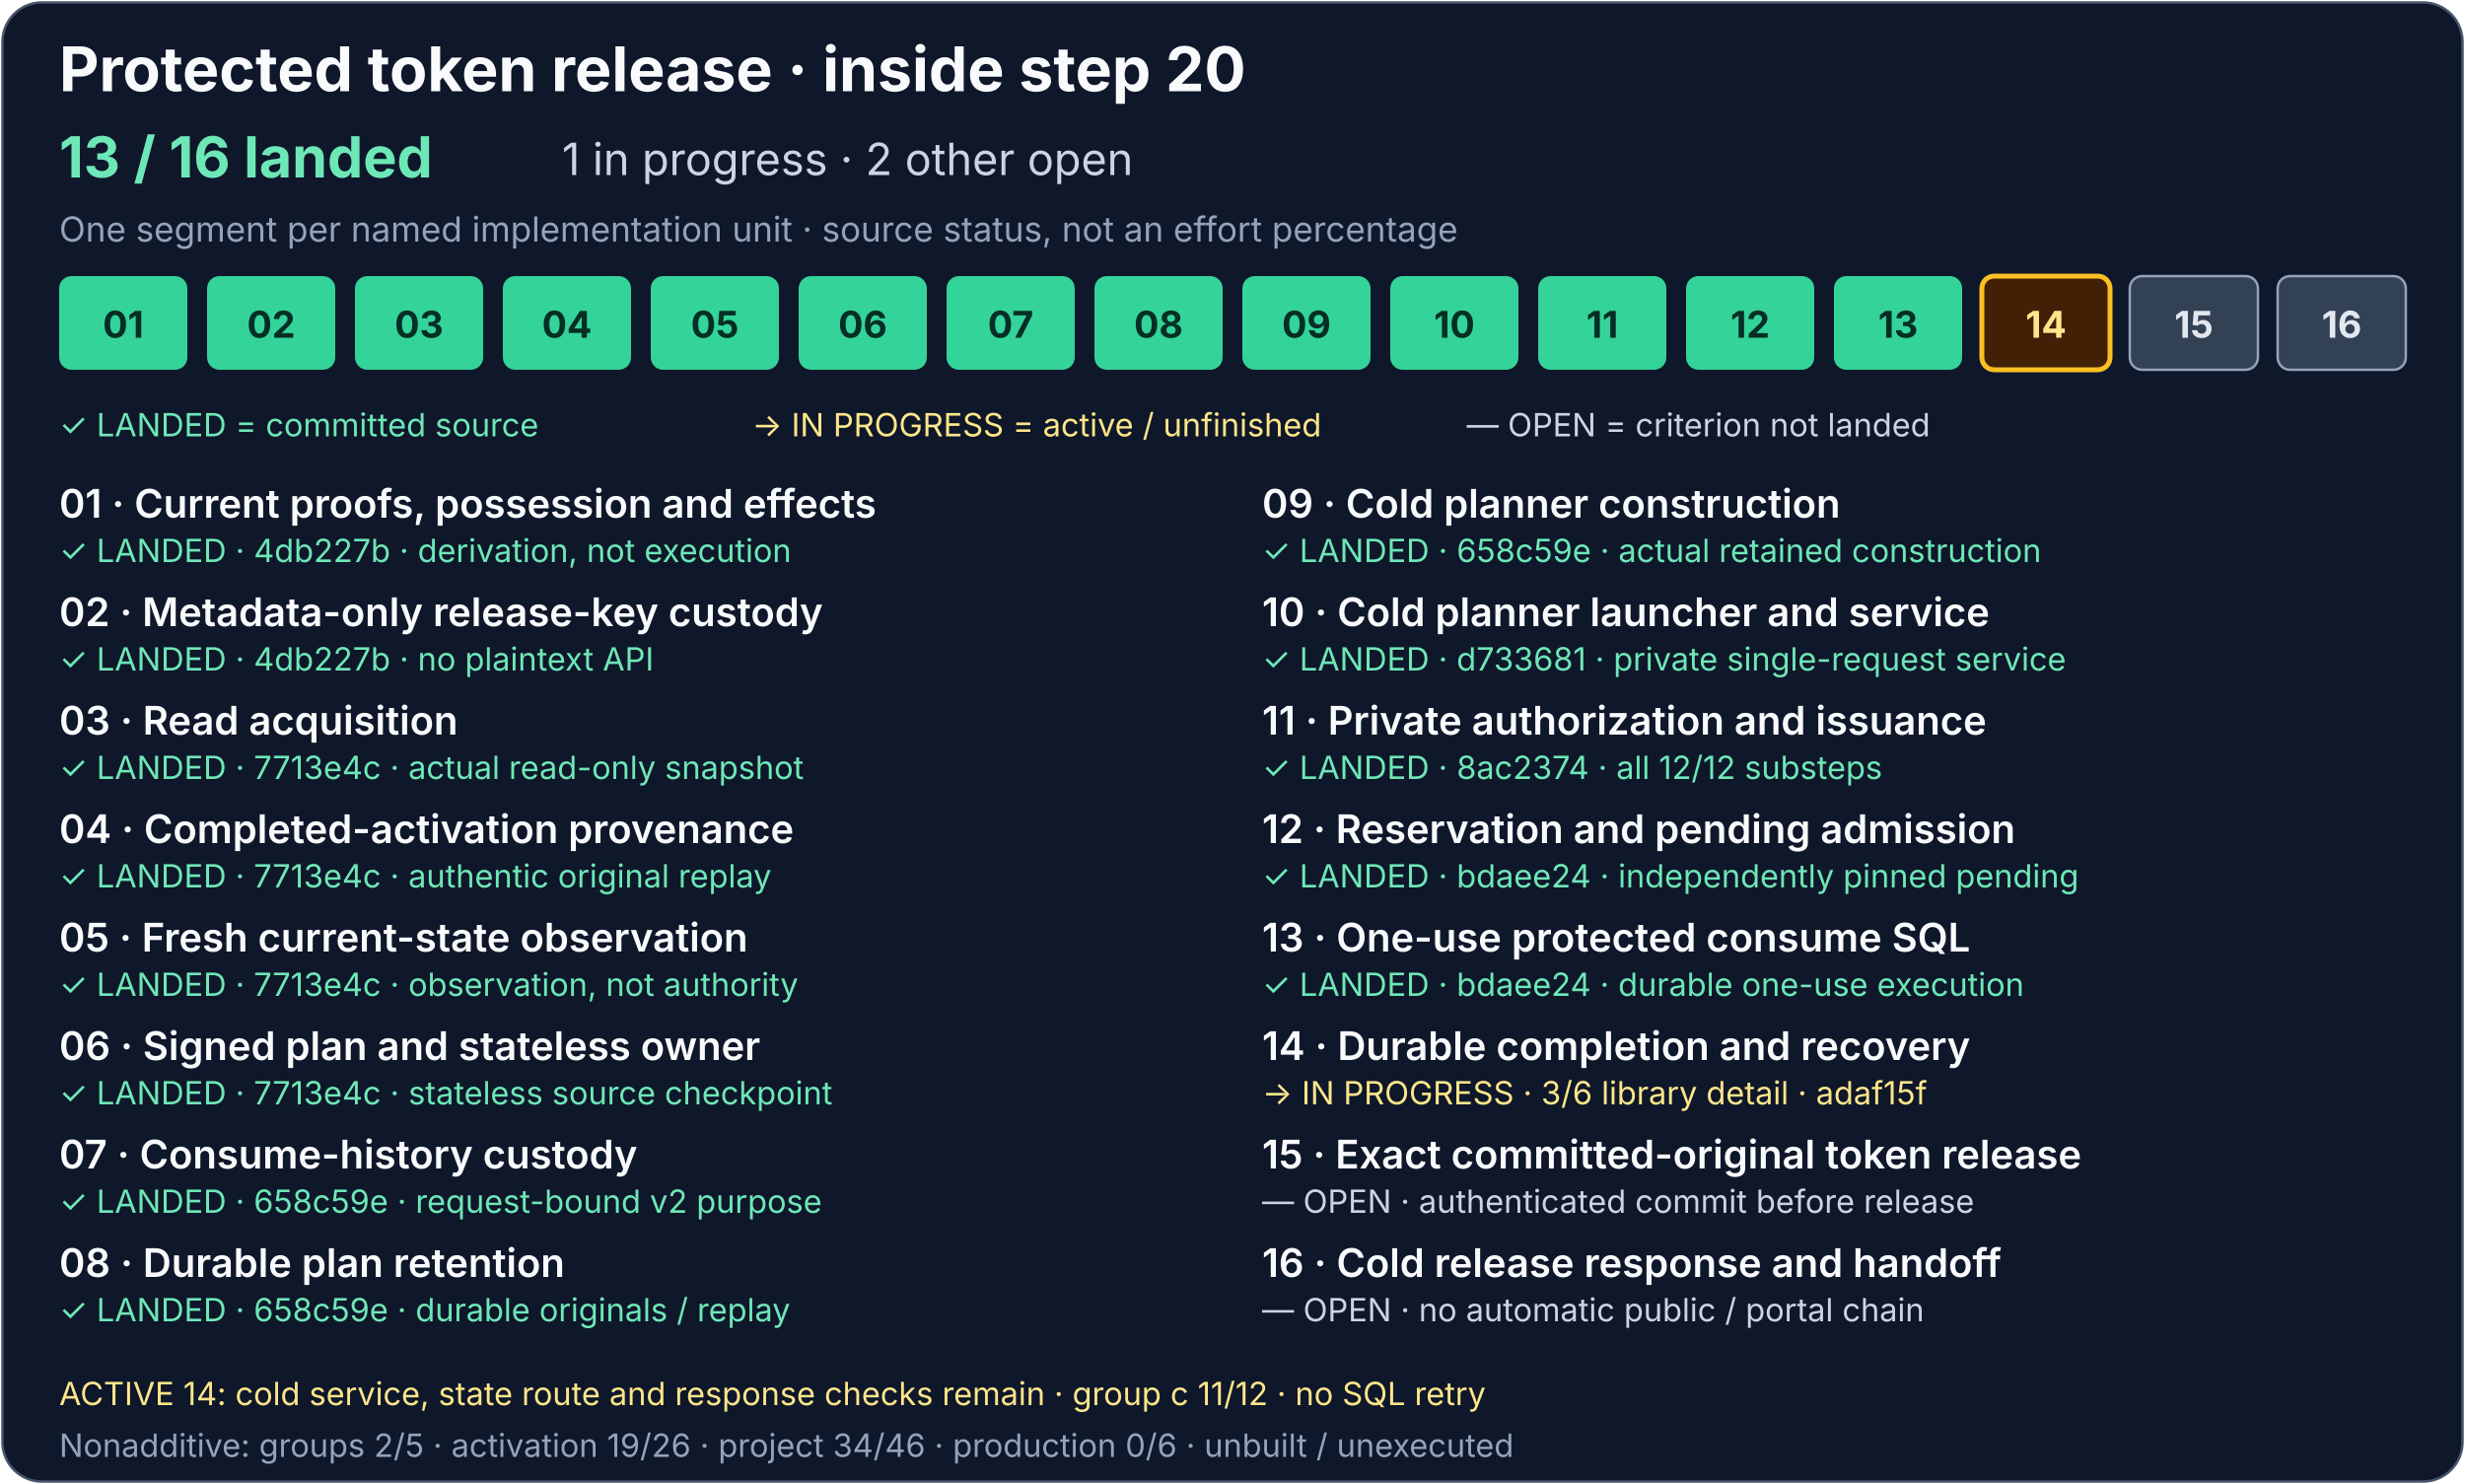
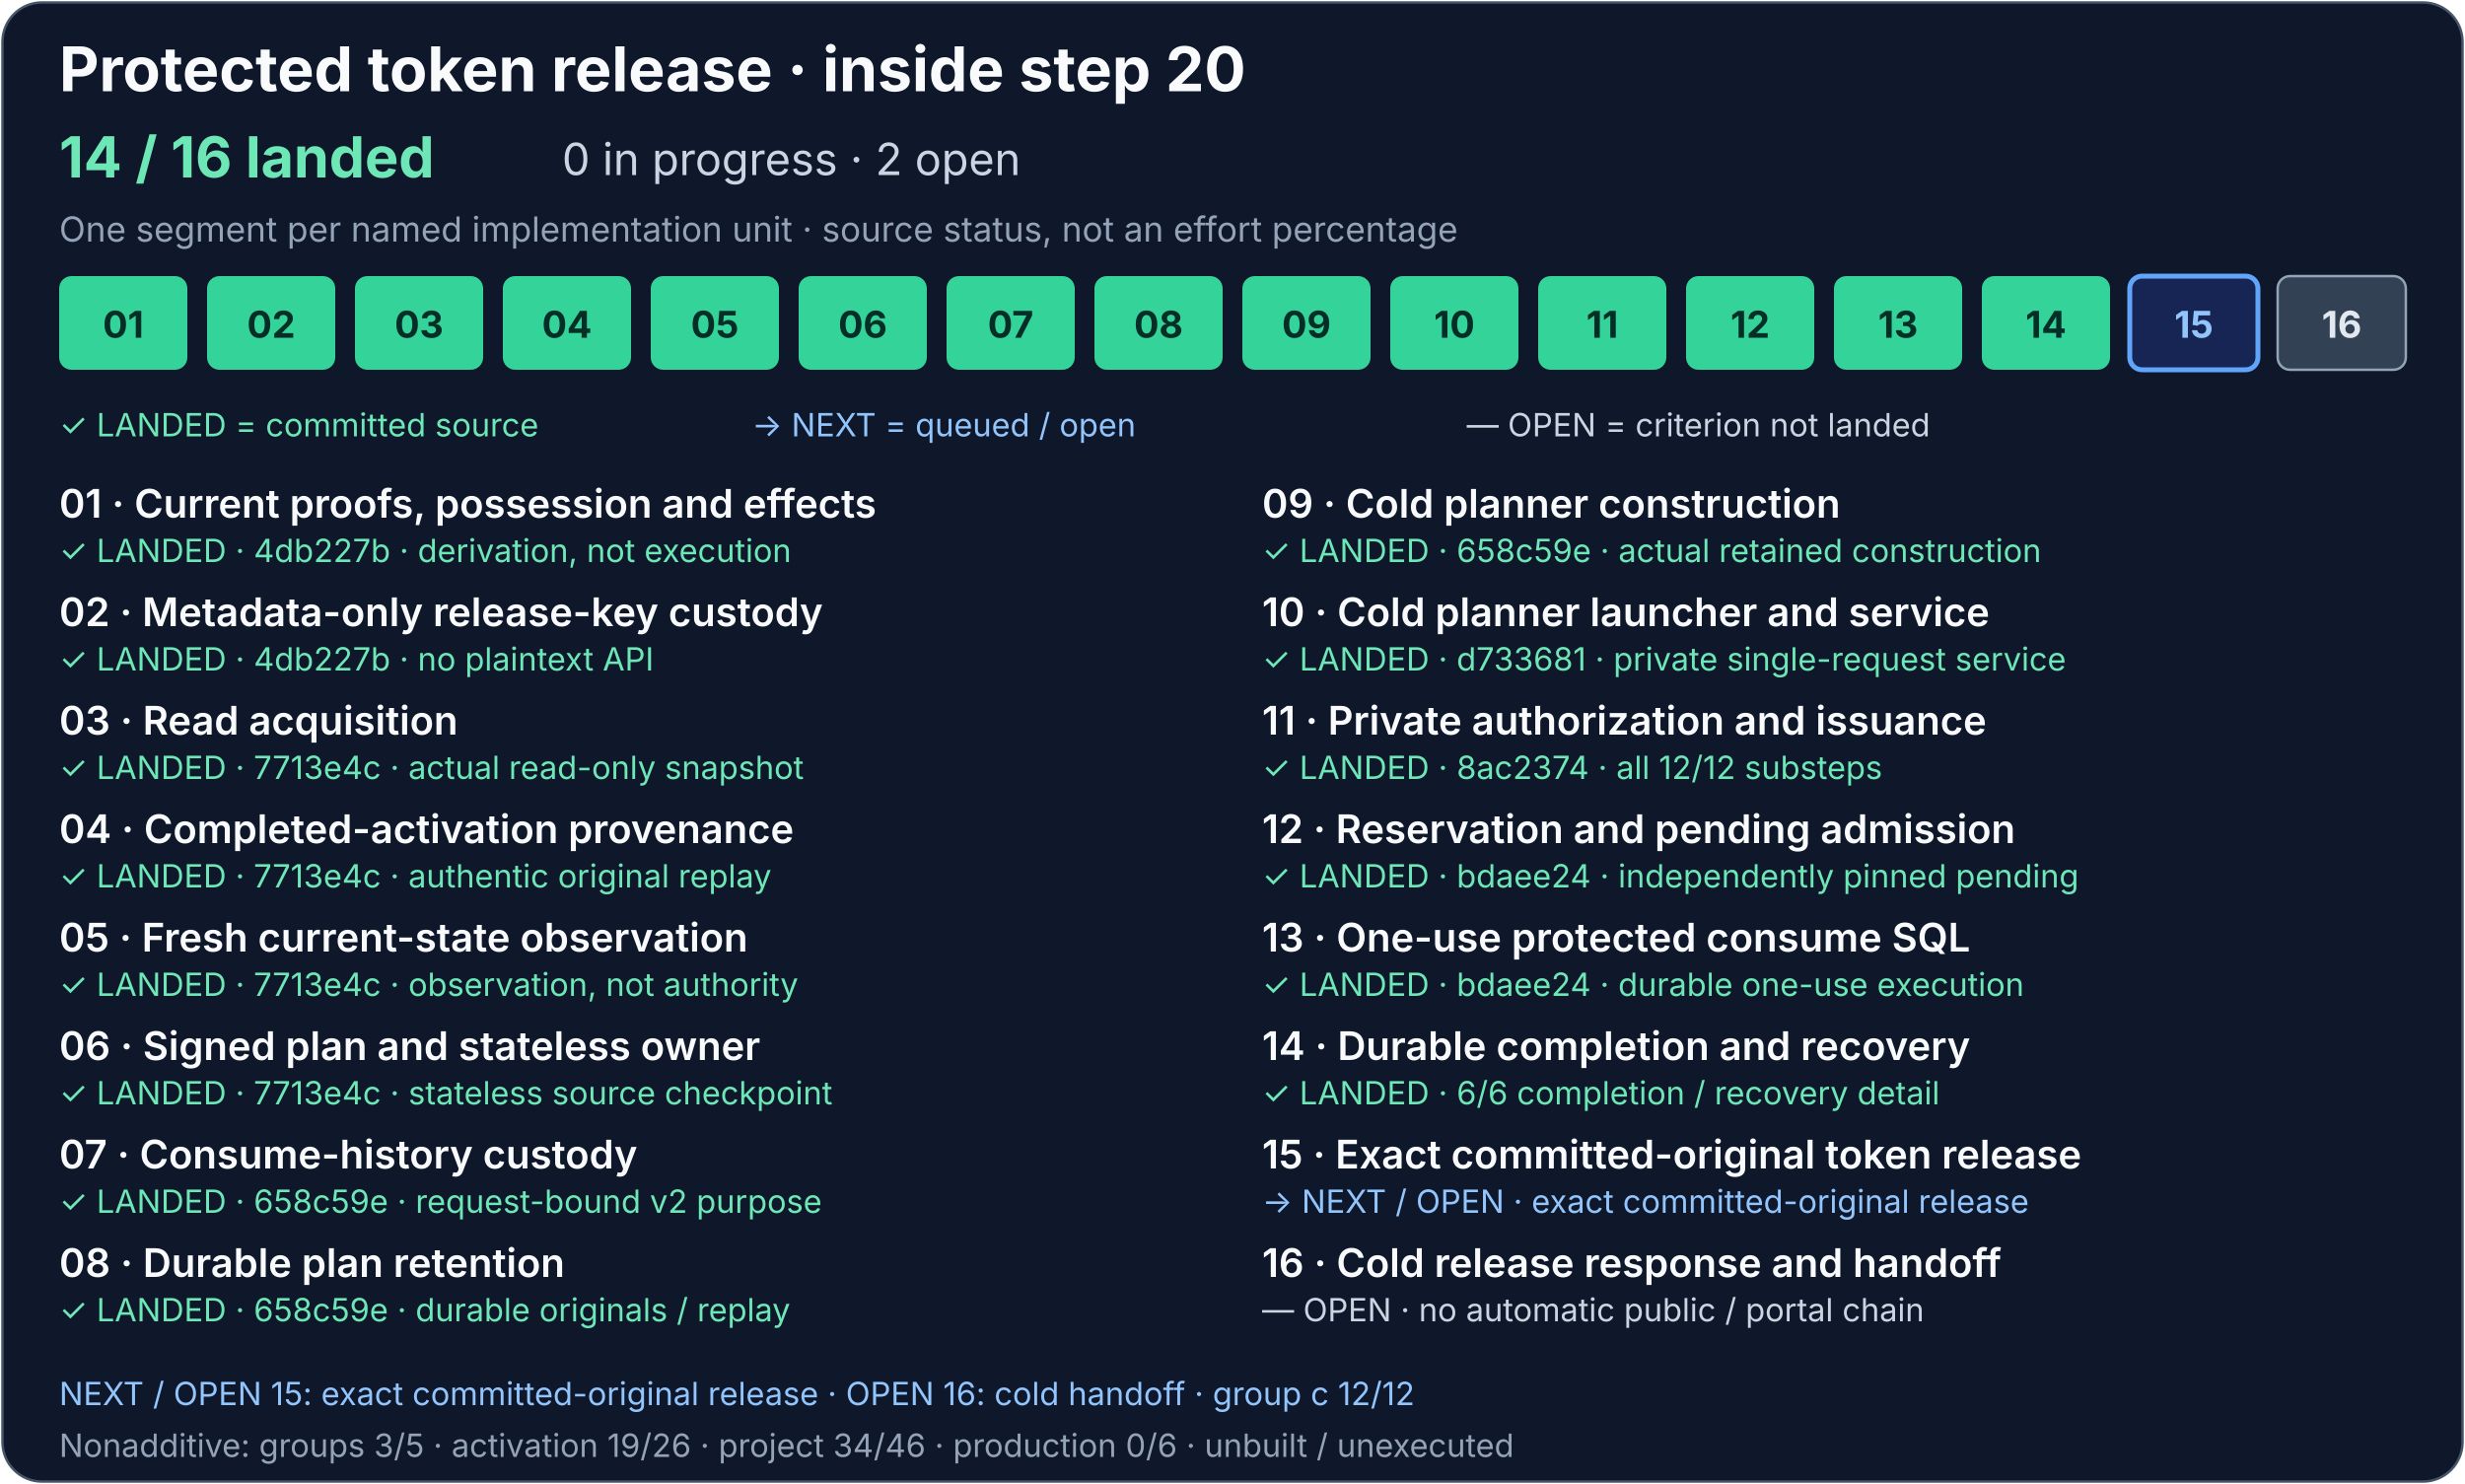
<svg xmlns="http://www.w3.org/2000/svg" width="1000" height="602" viewBox="0 0 1000 602" role="img" aria-labelledby="release-title release-description">
  <rect x="1" y="1" width="998" height="600" rx="16" fill="#0f172a" stroke="#475569" />
  <g font-family="system-ui, -apple-system, Segoe UI, sans-serif">
    <text x="24" y="37" fill="#f8fafc" font-size="25" font-weight="700">Protected token release · inside step 20</text>
-     <text x="24" y="72" fill="#6ee7b7" font-size="23" font-weight="700">13 / 16 landed</text>
-     <text x="228" y="71" fill="#cbd5e1" font-size="18">1 in progress · 2 other open</text>
+     <text x="24" y="72" fill="#6ee7b7" font-size="23" font-weight="700">14 / 16 landed</text>
+     <text x="228" y="71" fill="#cbd5e1" font-size="18">0 in progress · 2 open</text>
    <text x="24" y="98" fill="#94a3b8" font-size="14">One segment per named implementation unit · source status, not an effort percentage</text>
    <g fill="#34d399">
      <rect x="24" y="112" width="52" height="38" rx="5" />
      <rect x="84" y="112" width="52" height="38" rx="5" />
      <rect x="144" y="112" width="52" height="38" rx="5" />
      <rect x="204" y="112" width="52" height="38" rx="5" />
      <rect x="264" y="112" width="52" height="38" rx="5" />
      <rect x="324" y="112" width="52" height="38" rx="5" />
    </g>
    <g fill="#34d399">
      <rect x="384" y="112" width="52" height="38" rx="5" />
      <rect x="444" y="112" width="52" height="38" rx="5" />
      <rect x="504" y="112" width="52" height="38" rx="5" />
      <rect x="564" y="112" width="52" height="38" rx="5" />
    </g>
    <g fill="#334155" stroke="#94a3b8">
      <rect x="624" y="112" width="52" height="38" rx="5" fill="#34d399" stroke="none" />
      <rect x="684" y="112" width="52" height="38" rx="5" fill="#34d399" stroke="none" />
      <rect x="744" y="112" width="52" height="38" rx="5" fill="#34d399" stroke="none" />
      <a href="../production-status.md#consume-completion-and-recovery-detail">
-         <rect x="804" y="112" width="52" height="38" rx="5" fill="#422006" stroke="#fbbf24" stroke-width="2" />
+         <rect x="804" y="112" width="52" height="38" rx="5" fill="#34d399" stroke="none" />
      </a>
-       <rect x="864" y="112" width="52" height="38" rx="5" />
+       <rect x="864" y="112" width="52" height="38" rx="5" fill="#172554" stroke="#60a5fa" stroke-width="2" />
      <rect x="924" y="112" width="52" height="38" rx="5" />
    </g>
    <g font-size="15" font-weight="700" text-anchor="middle">
      <g fill="#052e26">
        <text x="50" y="137">01</text>
        <text x="110" y="137">02</text>
        <text x="170" y="137">03</text>
        <text x="230" y="137">04</text>
        <text x="290" y="137">05</text>
        <text x="350" y="137">06</text>
      </g>
      <g fill="#052e26">
        <text x="410" y="137">07</text>
        <text x="470" y="137">08</text>
        <text x="530" y="137">09</text>
        <text x="590" y="137">10</text>
      </g>
      <g fill="#e2e8f0">
        <text x="650" y="137" fill="#052e26">11</text>
        <text x="710" y="137" fill="#052e26">12</text>
        <text x="770" y="137" fill="#052e26">13</text>
-         <text x="830" y="137" fill="#fde68a">14</text>
-         <text x="890" y="137">15</text>
+         <text x="830" y="137" fill="#052e26">14</text>
+         <text x="890" y="137" fill="#93c5fd">15</text>
        <text x="950" y="137">16</text>
      </g>
    </g>
    <text x="24" y="177" fill="#6ee7b7" font-size="13">✓ LANDED = committed source</text>
-     <text x="305" y="177" fill="#fde68a" font-size="13">→ IN PROGRESS = active / unfinished</text>
+     <text x="305" y="177" fill="#93c5fd" font-size="13">→ NEXT = queued / open</text>
    <text x="595" y="177" fill="#cbd5e1" font-size="13">— OPEN = criterion not landed</text>
    <g fill="#f8fafc" font-size="16" font-weight="600">
      <text x="24" y="210">01 · Current proofs, possession and effects</text>
      <text x="24" y="254">02 · Metadata-only release-key custody</text>
      <text x="24" y="298">03 · Read acquisition</text>
      <text x="24" y="342">04 · Completed-activation provenance</text>
      <text x="24" y="386">05 · Fresh current-state observation</text>
      <text x="24" y="430">06 · Signed plan and stateless owner</text>
      <text x="24" y="474">07 · Consume-history custody</text>
      <text x="24" y="518">08 · Durable plan retention</text>
      <text x="512" y="210">09 · Cold planner construction</text>
      <text x="512" y="254">10 · Cold planner launcher and service</text>
      <text x="512" y="298">11 · Private authorization and issuance</text>
      <text x="512" y="342">12 · Reservation and pending admission</text>
      <text x="512" y="386">13 · One-use protected consume SQL</text>
      <text x="512" y="430">14 · Durable completion and recovery</text>
      <text x="512" y="474">15 · Exact committed-original token release</text>
      <text x="512" y="518">16 · Cold release response and handoff</text>
    </g>
    <g font-size="13">
      <g fill="#6ee7b7">
        <text x="24" y="228">✓ LANDED · 4db227b · derivation, not execution</text>
        <text x="24" y="272">✓ LANDED · 4db227b · no plaintext API</text>
        <text x="24" y="316">✓ LANDED · 7713e4c · actual read-only snapshot</text>
        <text x="24" y="360">✓ LANDED · 7713e4c · authentic original replay</text>
        <text x="24" y="404">✓ LANDED · 7713e4c · observation, not authority</text>
        <text x="24" y="448">✓ LANDED · 7713e4c · stateless source checkpoint</text>
      </g>
      <g fill="#6ee7b7">
        <text x="24" y="492">✓ LANDED · 658c59e · request-bound v2 purpose</text>
        <text x="24" y="536">✓ LANDED · 658c59e · durable originals / replay</text>
        <text x="512" y="228">✓ LANDED · 658c59e · actual retained construction</text>
        <text x="512" y="272">✓ LANDED · d733681 · private single-request service</text>
      </g>
      <g fill="#cbd5e1">
        <text x="512" y="316" fill="#6ee7b7">✓ LANDED · 8ac2374 · all 12/12 substeps</text>
        <text x="512" y="360" fill="#6ee7b7">✓ LANDED · bdaee24 · independently pinned pending</text>
        <text x="512" y="404" fill="#6ee7b7">✓ LANDED · bdaee24 · durable one-use execution</text>
        <a href="../production-status.md#consume-completion-and-recovery-detail">
-           <text x="512" y="448" fill="#fde68a">→ IN PROGRESS · 3/6 library detail · adaf15f</text>
+           <text x="512" y="448" fill="#6ee7b7">✓ LANDED · 6/6 completion / recovery detail</text>
        </a>
-         <text x="512" y="492">— OPEN · authenticated commit before release</text>
+         <text x="512" y="492" fill="#93c5fd">→ NEXT / OPEN · exact committed-original release</text>
        <text x="512" y="536">— OPEN · no automatic public / portal chain</text>
      </g>
    </g>
-     <text x="24" y="570" fill="#fde68a" font-size="13">ACTIVE 14: cold service, state route and response checks remain · group c 11/12 · no SQL retry</text>
-     <text x="24" y="591" fill="#94a3b8" font-size="13">Nonadditive: groups 2/5 · activation 19/26 · project 34/46 · production 0/6 · unbuilt / unexecuted</text>
+     <text x="24" y="570" fill="#93c5fd" font-size="13">NEXT / OPEN 15: exact committed-original release · OPEN 16: cold handoff · group c 12/12</text>
+     <text x="24" y="591" fill="#94a3b8" font-size="13">Nonadditive: groups 3/5 · activation 19/26 · project 34/46 · production 0/6 · unbuilt / unexecuted</text>
  </g>
</svg>
